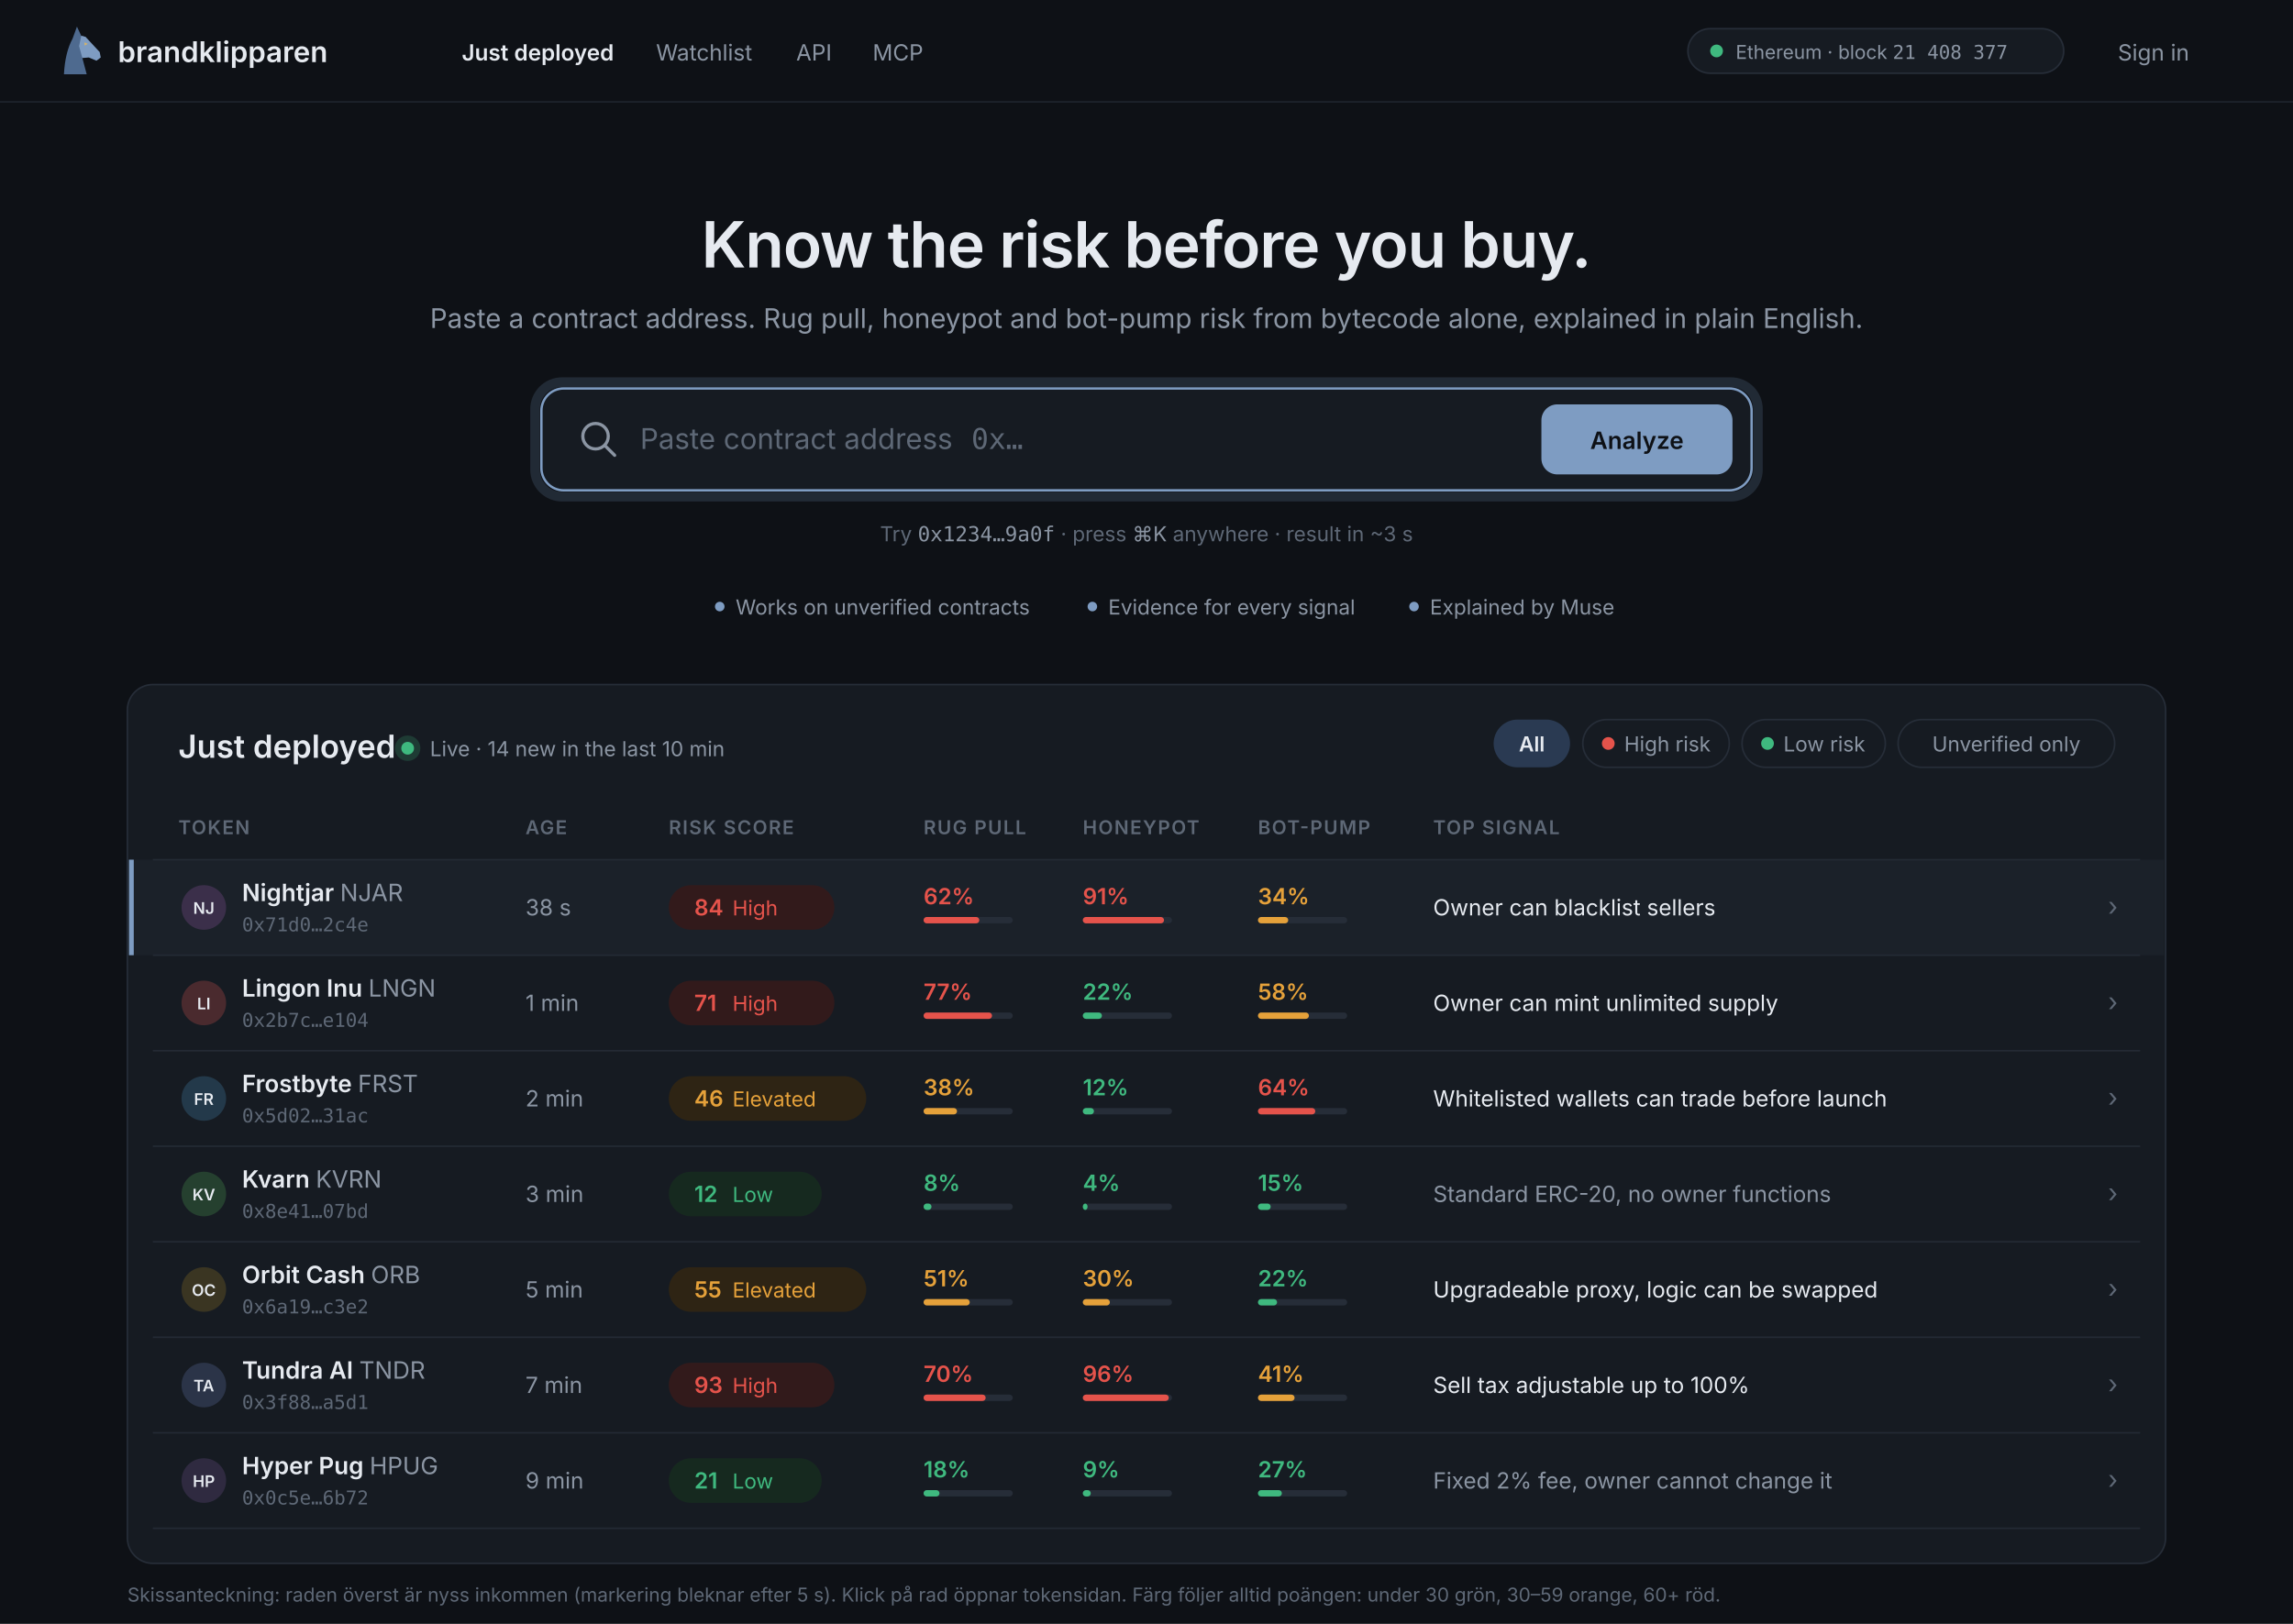
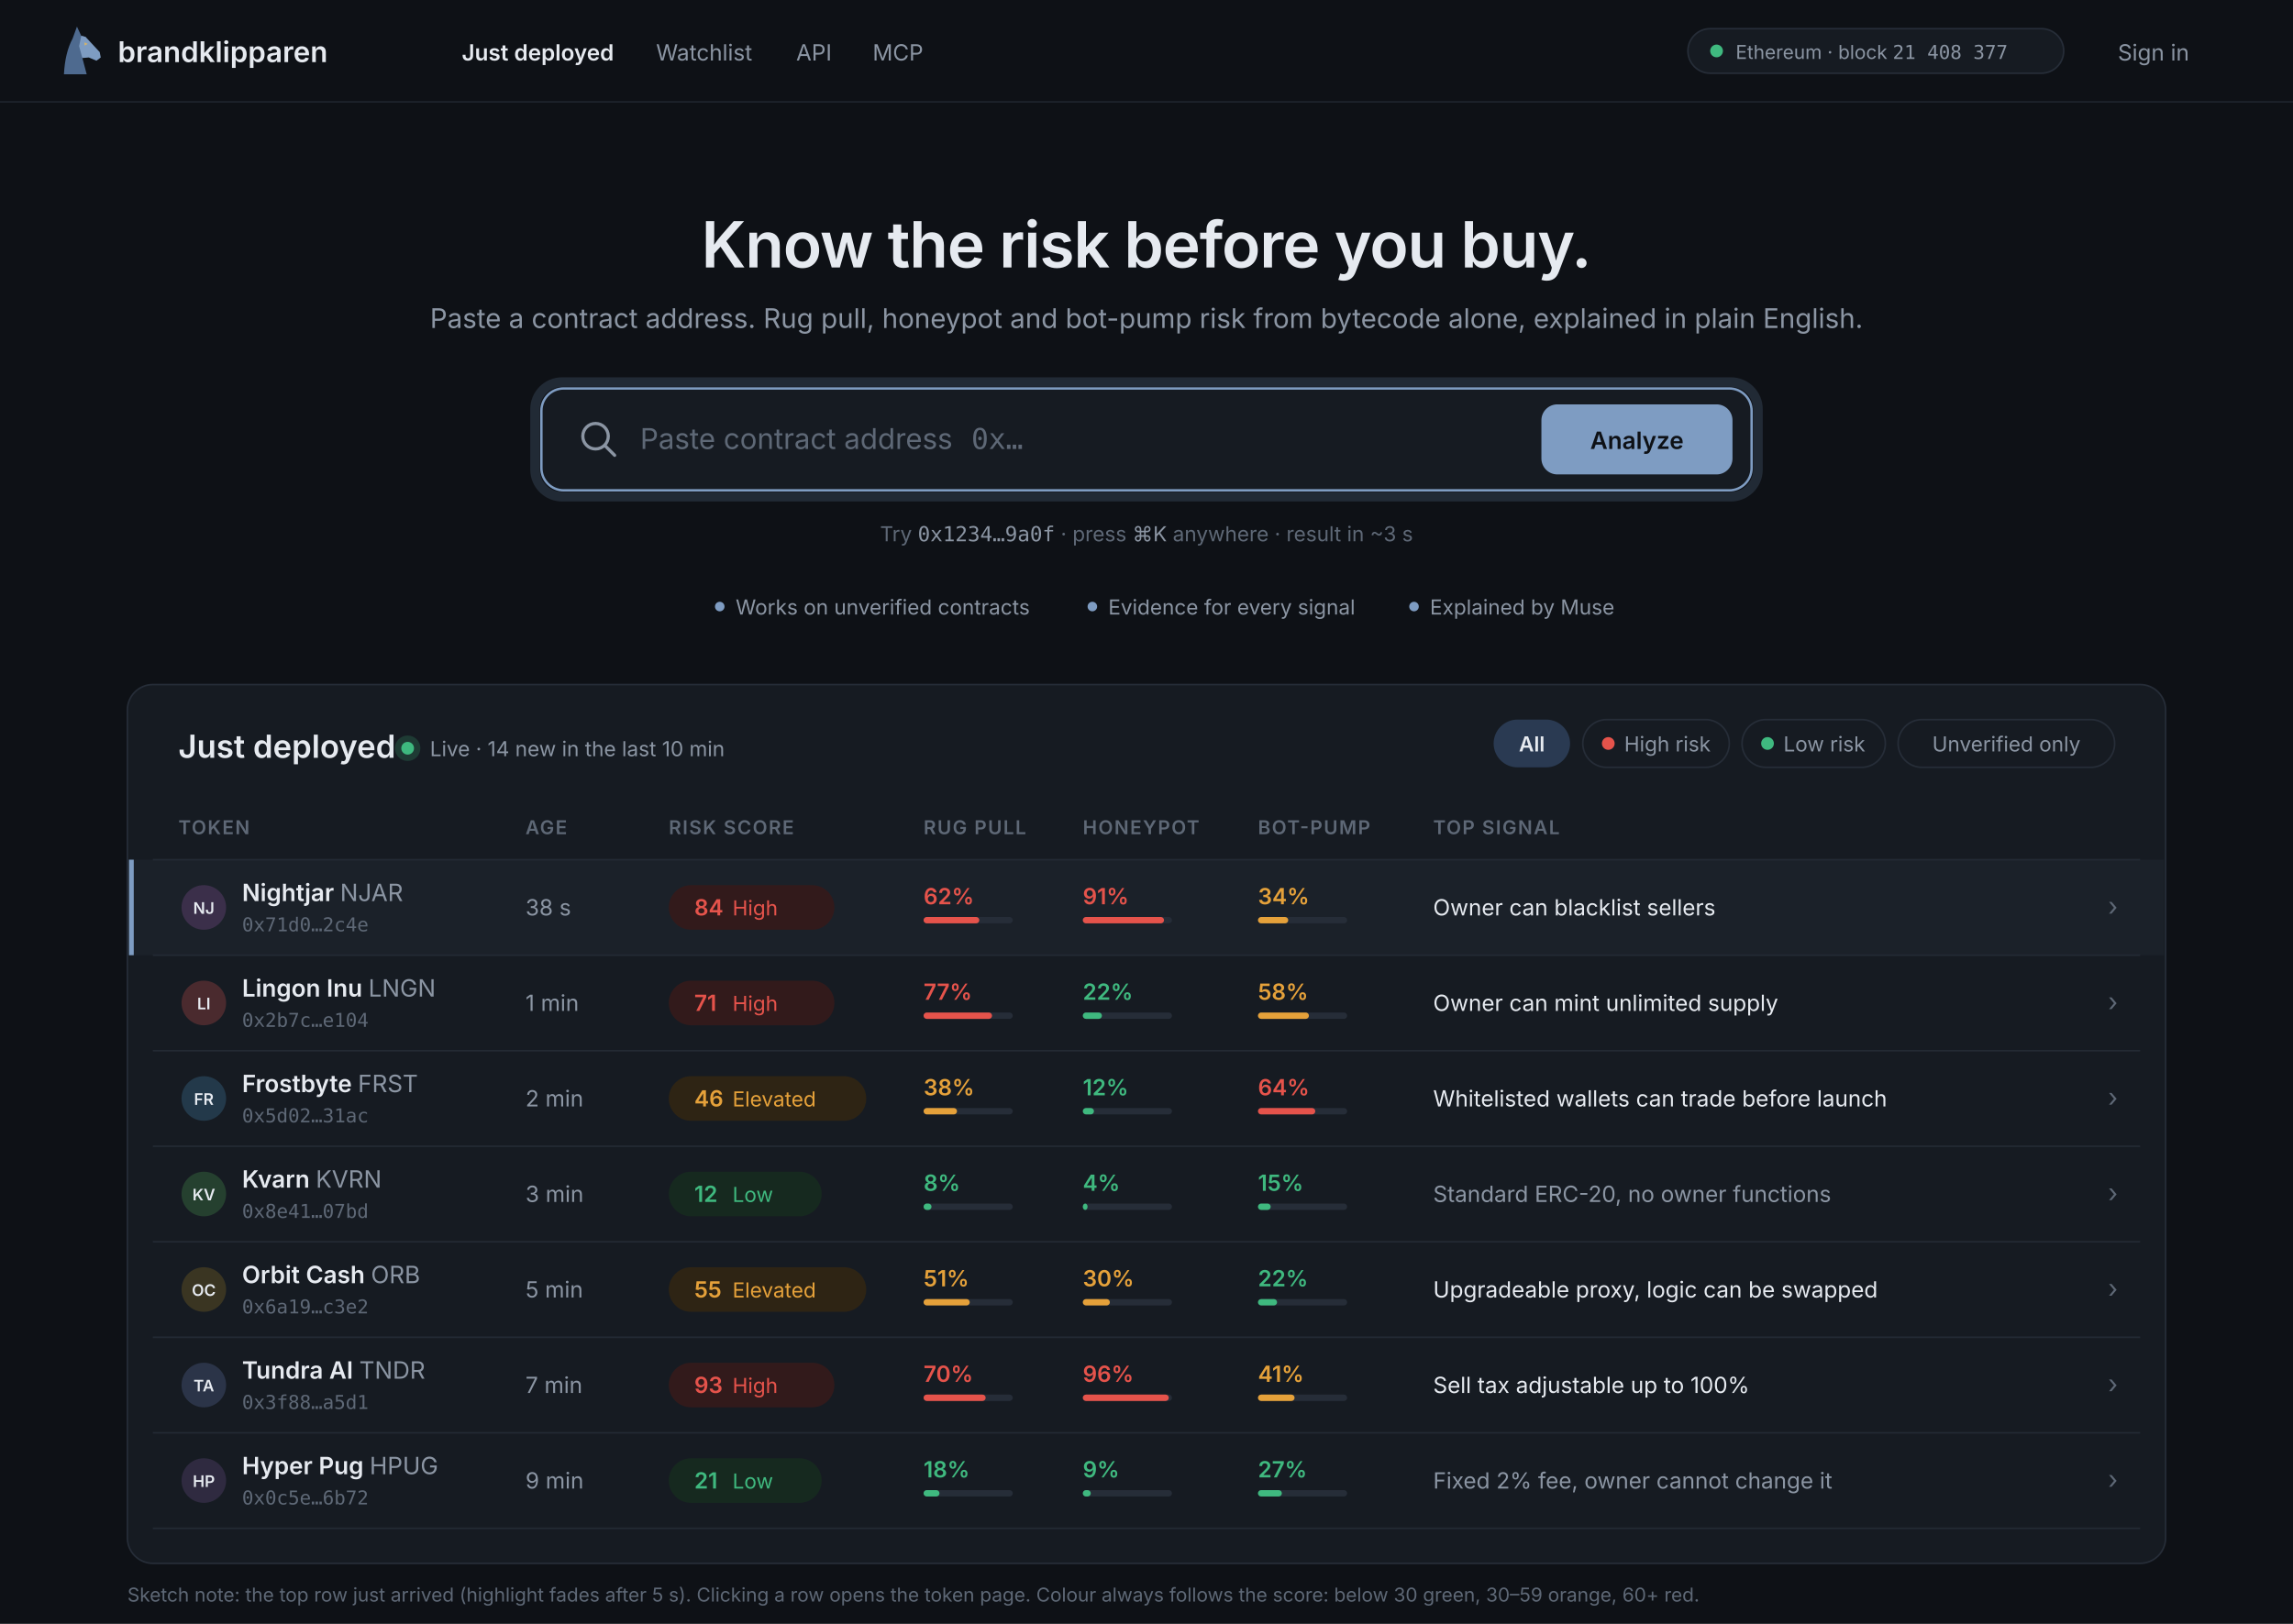
<svg xmlns="http://www.w3.org/2000/svg" viewBox="0 0 1440 1020" width="1440" height="1020">
  <style>
    text { font-family: Inter, 'SF Pro Text', 'Helvetica Neue', Arial, sans-serif; fill: #E6EAF0; }
    .m { font-family: 'JetBrains Mono', 'SF Mono', Menlo, monospace; }
    .s { fill: #8B95A3; }
    .q { fill: #5E6876; }
    .b { font-weight: 600; }
    .lo { fill: #3FB97F; } .mid { fill: #E5A13A; } .hi { fill: #E5534B; }
    .th { font-size: 12px; fill: #5E6876; font-weight: 600; letter-spacing: 0.8px; }
  </style>
  <defs>
    <symbol id="vakt" viewBox="0 0 100 100">
      <path d="M40 30 L48 8 L56 25 L64 27 L58 66 L66 96 L24 96 Q26 56 40 30 Z" fill="#4E6A8F" />
      <path d="M56 25 L64 27 L90 55 L92 65 L84 71 L70 65 L58 66 L52 44 Z" fill="#7E9CC2" />
      <path d="M62 37 L68 40 L62 43 Z" fill="#D4B36A" />
    </symbol>
  </defs>
  <rect width="1440" height="1020" fill="#0E1116" />
  <rect width="1440" height="64" fill="#0E1116" />
  <line x1="0" y1="64" x2="1440" y2="64" stroke="#1E242D" />
  <use href="#vakt" x="32" y="14" width="34" height="34" />
  <text x="74" y="39" font-size="18" class="b">brandklipparen</text>
  <text x="290" y="38" font-size="14" class="b">Just deployed</text>
  <text x="412" y="38" font-size="14" class="s">Watchlist</text>
  <text x="500" y="38" font-size="14" class="s">API</text>
  <text x="548" y="38" font-size="14" class="s">MCP</text>
  <rect x="1060" y="18" width="236" height="28" rx="14" fill="#161B22" stroke="#262D38" />
  <circle cx="1078" cy="32" r="4" fill="#3FB97F" />
  <text x="1090" y="37" font-size="12" class="s">Ethereum · block <tspan class="m">21 408 377</tspan>
  </text>
  <text x="1330" y="38" font-size="14" class="s">Sign in</text>
  <text x="720" y="168" font-size="40" class="b" text-anchor="middle" letter-spacing="-0.6">Know the risk before you buy.</text>
  <text x="720" y="206" font-size="17" class="s" text-anchor="middle">Paste a contract address. Rug pull, honeypot and bot-pump risk from bytecode alone, explained in plain English.</text>
  <rect x="336" y="240" width="768" height="72" rx="17" fill="none" stroke="#7E9CC2" stroke-opacity="0.18" stroke-width="6" />
  <rect x="340" y="244" width="760" height="64" rx="14" fill="#161B22" stroke="#7E9CC2" stroke-width="1.5" />
  <circle cx="374" cy="274" r="8" fill="none" stroke="#8B95A3" stroke-width="2" />
  <line x1="380" y1="280" x2="386" y2="286" stroke="#8B95A3" stroke-width="2" stroke-linecap="round" />
  <text x="402" y="282" font-size="18" class="q">Paste contract address</text>
  <text x="610" y="282" font-size="18" class="m q">0x…</text>
  <rect x="968" y="254" width="120" height="44" rx="10" fill="#7E9CC2" />
  <text x="1028" y="282" font-size="15" class="b" text-anchor="middle" style="fill:#0E1116">Analyze</text>
  <text x="720" y="340" font-size="13" class="q" text-anchor="middle">Try <tspan class="m s">0x1234…9a0f</tspan>   ·   press <tspan class="s">⌘K</tspan> anywhere   ·   result in ~3 s</text>
  <g font-size="13">
    <circle cx="452" cy="381" r="3" fill="#7E9CC2" />
    <text x="462" y="386" class="s">Works on unverified contracts</text>
    <circle cx="686" cy="381" r="3" fill="#7E9CC2" />
    <text x="696" y="386" class="s">Evidence for every signal</text>
    <circle cx="888" cy="381" r="3" fill="#7E9CC2" />
    <text x="898" y="386" class="s">Explained by Muse</text>
  </g>
  <rect x="80" y="430" width="1280" height="552" rx="16" fill="#161B22" stroke="#262D38" />
  <text x="112" y="476" font-size="20" class="b">Just deployed</text>
  <circle cx="256" cy="470" r="4" fill="#3FB97F" />
  <circle cx="256" cy="470" r="8" fill="#3FB97F" fill-opacity="0.2" />
  <text x="270" y="475" font-size="13" class="s">Live · 14 new in the last 10 min</text>
  <rect x="938" y="452" width="48" height="30" rx="15" fill="#2A3A52" />
  <text x="962" y="472" font-size="13" class="b" text-anchor="middle">All</text>
  <rect x="994" y="452" width="92" height="30" rx="15" fill="none" stroke="#262D38" />
  <circle cx="1010" cy="467" r="4" fill="#E5534B" />
  <text x="1020" y="472" font-size="13" class="s">High risk</text>
  <rect x="1094" y="452" width="90" height="30" rx="15" fill="none" stroke="#262D38" />
  <circle cx="1110" cy="467" r="4" fill="#3FB97F" />
  <text x="1120" y="472" font-size="13" class="s">Low risk</text>
  <rect x="1192" y="452" width="136" height="30" rx="15" fill="none" stroke="#262D38" />
  <text x="1260" y="472" font-size="13" class="s" text-anchor="middle">Unverified only</text>
  <text x="112" y="524" class="th">TOKEN</text>
  <text x="330" y="524" class="th">AGE</text>
  <text x="420" y="524" class="th">RISK SCORE</text>
  <text x="580" y="524" class="th">RUG PULL</text>
  <text x="680" y="524" class="th">HONEYPOT</text>
  <text x="790" y="524" class="th">BOT-PUMP</text>
  <text x="900" y="524" class="th">TOP SIGNAL</text>
  <rect x="81" y="540" width="1278" height="60" fill="#7E9CC2" fill-opacity="0.05" />
  <rect x="81" y="540" width="3" height="60" fill="#7E9CC2" />
  <line x1="96" y1="540" x2="1344" y2="540" stroke="#232A34" />
  <circle cx="128" cy="570" r="14" fill="#3B2F4A" />
  <text x="128" y="574" font-size="10" class="b" text-anchor="middle">NJ</text>
  <text x="152" y="566" font-size="15" class="b">Nightjar <tspan class="s" font-weight="400">NJAR</tspan>
  </text>
  <text x="152" y="585" font-size="12" class="m q">0x71d0…2c4e</text>
  <text x="330" y="575" font-size="14" class="s">38 s</text>
  <rect x="420" y="556" width="104" height="28" rx="14" fill="#321A1B" />
  <text x="436" y="575" font-size="14" class="b hi">84</text>
  <text x="460" y="575" font-size="13" class="hi">High</text>
  <text x="580" y="568" font-size="14" class="b hi">62%</text>
  <rect x="580" y="576" width="56" height="4" rx="2" fill="#262D38" />
  <rect x="580" y="576" width="35" height="4" rx="2" fill="#E5534B" />
  <text x="680" y="568" font-size="14" class="b hi">91%</text>
  <rect x="680" y="576" width="56" height="4" rx="2" fill="#262D38" />
  <rect x="680" y="576" width="51" height="4" rx="2" fill="#E5534B" />
  <text x="790" y="568" font-size="14" class="b mid">34%</text>
  <rect x="790" y="576" width="56" height="4" rx="2" fill="#262D38" />
  <rect x="790" y="576" width="19" height="4" rx="2" fill="#E5A13A" />
  <text x="900" y="575" font-size="14">Owner can blacklist sellers</text>
  <text x="1330" y="575" font-size="16" class="q" text-anchor="end">›</text>
  <line x1="96" y1="600" x2="1344" y2="600" stroke="#232A34" />
  <circle cx="128" cy="630" r="14" fill="#4A2A2E" />
  <text x="128" y="634" font-size="10" class="b" text-anchor="middle">LI</text>
  <text x="152" y="626" font-size="15" class="b">Lingon Inu <tspan class="s" font-weight="400">LNGN</tspan>
  </text>
  <text x="152" y="645" font-size="12" class="m q">0x2b7c…e104</text>
  <text x="330" y="635" font-size="14" class="s">1 min</text>
  <rect x="420" y="616" width="104" height="28" rx="14" fill="#321A1B" />
  <text x="436" y="635" font-size="14" class="b hi">71</text>
  <text x="460" y="635" font-size="13" class="hi">High</text>
  <text x="580" y="628" font-size="14" class="b hi">77%</text>
  <rect x="580" y="636" width="56" height="4" rx="2" fill="#262D38" />
  <rect x="580" y="636" width="43" height="4" rx="2" fill="#E5534B" />
  <text x="680" y="628" font-size="14" class="b lo">22%</text>
  <rect x="680" y="636" width="56" height="4" rx="2" fill="#262D38" />
  <rect x="680" y="636" width="12" height="4" rx="2" fill="#3FB97F" />
  <text x="790" y="628" font-size="14" class="b mid">58%</text>
  <rect x="790" y="636" width="56" height="4" rx="2" fill="#262D38" />
  <rect x="790" y="636" width="32" height="4" rx="2" fill="#E5A13A" />
  <text x="900" y="635" font-size="14">Owner can mint unlimited supply</text>
  <text x="1330" y="635" font-size="16" class="q" text-anchor="end">›</text>
  <line x1="96" y1="660" x2="1344" y2="660" stroke="#232A34" />
  <circle cx="128" cy="690" r="14" fill="#23394A" />
  <text x="128" y="694" font-size="10" class="b" text-anchor="middle">FR</text>
  <text x="152" y="686" font-size="15" class="b">Frostbyte <tspan class="s" font-weight="400">FRST</tspan>
  </text>
  <text x="152" y="705" font-size="12" class="m q">0x5d02…31ac</text>
  <text x="330" y="695" font-size="14" class="s">2 min</text>
  <rect x="420" y="676" width="124" height="28" rx="14" fill="#2E2414" />
  <text x="436" y="695" font-size="14" class="b mid">46</text>
  <text x="460" y="695" font-size="13" class="mid">Elevated</text>
  <text x="580" y="688" font-size="14" class="b mid">38%</text>
  <rect x="580" y="696" width="56" height="4" rx="2" fill="#262D38" />
  <rect x="580" y="696" width="21" height="4" rx="2" fill="#E5A13A" />
  <text x="680" y="688" font-size="14" class="b lo">12%</text>
  <rect x="680" y="696" width="56" height="4" rx="2" fill="#262D38" />
  <rect x="680" y="696" width="7" height="4" rx="2" fill="#3FB97F" />
  <text x="790" y="688" font-size="14" class="b hi">64%</text>
  <rect x="790" y="696" width="56" height="4" rx="2" fill="#262D38" />
  <rect x="790" y="696" width="36" height="4" rx="2" fill="#E5534B" />
  <text x="900" y="695" font-size="14">Whitelisted wallets can trade before launch</text>
  <text x="1330" y="695" font-size="16" class="q" text-anchor="end">›</text>
  <line x1="96" y1="720" x2="1344" y2="720" stroke="#232A34" />
  <circle cx="128" cy="750" r="14" fill="#25402F" />
  <text x="128" y="754" font-size="10" class="b" text-anchor="middle">KV</text>
  <text x="152" y="746" font-size="15" class="b">Kvarn <tspan class="s" font-weight="400">KVRN</tspan>
  </text>
  <text x="152" y="765" font-size="12" class="m q">0x8e41…07bd</text>
  <text x="330" y="755" font-size="14" class="s">3 min</text>
  <rect x="420" y="736" width="96" height="28" rx="14" fill="#16291F" />
  <text x="436" y="755" font-size="14" class="b lo">12</text>
  <text x="460" y="755" font-size="13" class="lo">Low</text>
  <text x="580" y="748" font-size="14" class="b lo">8%</text>
  <rect x="580" y="756" width="56" height="4" rx="2" fill="#262D38" />
  <rect x="580" y="756" width="5" height="4" rx="2" fill="#3FB97F" />
  <text x="680" y="748" font-size="14" class="b lo">4%</text>
  <rect x="680" y="756" width="56" height="4" rx="2" fill="#262D38" />
  <rect x="680" y="756" width="3" height="4" rx="2" fill="#3FB97F" />
  <text x="790" y="748" font-size="14" class="b lo">15%</text>
  <rect x="790" y="756" width="56" height="4" rx="2" fill="#262D38" />
  <rect x="790" y="756" width="8" height="4" rx="2" fill="#3FB97F" />
  <text x="900" y="755" font-size="14" class="s">Standard ERC-20, no owner functions</text>
  <text x="1330" y="755" font-size="16" class="q" text-anchor="end">›</text>
  <line x1="96" y1="780" x2="1344" y2="780" stroke="#232A34" />
  <circle cx="128" cy="810" r="14" fill="#3A3522" />
  <text x="128" y="814" font-size="10" class="b" text-anchor="middle">OC</text>
  <text x="152" y="806" font-size="15" class="b">Orbit Cash <tspan class="s" font-weight="400">ORB</tspan>
  </text>
  <text x="152" y="825" font-size="12" class="m q">0x6a19…c3e2</text>
  <text x="330" y="815" font-size="14" class="s">5 min</text>
  <rect x="420" y="796" width="124" height="28" rx="14" fill="#2E2414" />
  <text x="436" y="815" font-size="14" class="b mid">55</text>
  <text x="460" y="815" font-size="13" class="mid">Elevated</text>
  <text x="580" y="808" font-size="14" class="b mid">51%</text>
  <rect x="580" y="816" width="56" height="4" rx="2" fill="#262D38" />
  <rect x="580" y="816" width="29" height="4" rx="2" fill="#E5A13A" />
  <text x="680" y="808" font-size="14" class="b mid">30%</text>
  <rect x="680" y="816" width="56" height="4" rx="2" fill="#262D38" />
  <rect x="680" y="816" width="17" height="4" rx="2" fill="#E5A13A" />
  <text x="790" y="808" font-size="14" class="b lo">22%</text>
  <rect x="790" y="816" width="56" height="4" rx="2" fill="#262D38" />
  <rect x="790" y="816" width="12" height="4" rx="2" fill="#3FB97F" />
  <text x="900" y="815" font-size="14">Upgradeable proxy, logic can be swapped</text>
  <text x="1330" y="815" font-size="16" class="q" text-anchor="end">›</text>
  <line x1="96" y1="840" x2="1344" y2="840" stroke="#232A34" />
  <circle cx="128" cy="870" r="14" fill="#2B3448" />
  <text x="128" y="874" font-size="10" class="b" text-anchor="middle">TA</text>
  <text x="152" y="866" font-size="15" class="b">Tundra AI <tspan class="s" font-weight="400">TNDR</tspan>
  </text>
  <text x="152" y="885" font-size="12" class="m q">0x3f88…a5d1</text>
  <text x="330" y="875" font-size="14" class="s">7 min</text>
  <rect x="420" y="856" width="104" height="28" rx="14" fill="#321A1B" />
  <text x="436" y="875" font-size="14" class="b hi">93</text>
  <text x="460" y="875" font-size="13" class="hi">High</text>
  <text x="580" y="868" font-size="14" class="b hi">70%</text>
  <rect x="580" y="876" width="56" height="4" rx="2" fill="#262D38" />
  <rect x="580" y="876" width="39" height="4" rx="2" fill="#E5534B" />
  <text x="680" y="868" font-size="14" class="b hi">96%</text>
  <rect x="680" y="876" width="56" height="4" rx="2" fill="#262D38" />
  <rect x="680" y="876" width="54" height="4" rx="2" fill="#E5534B" />
  <text x="790" y="868" font-size="14" class="b mid">41%</text>
  <rect x="790" y="876" width="56" height="4" rx="2" fill="#262D38" />
  <rect x="790" y="876" width="23" height="4" rx="2" fill="#E5A13A" />
  <text x="900" y="875" font-size="14">Sell tax adjustable up to 100%</text>
  <text x="1330" y="875" font-size="16" class="q" text-anchor="end">›</text>
  <line x1="96" y1="900" x2="1344" y2="900" stroke="#232A34" />
  <circle cx="128" cy="930" r="14" fill="#2F2A40" />
  <text x="128" y="934" font-size="10" class="b" text-anchor="middle">HP</text>
  <text x="152" y="926" font-size="15" class="b">Hyper Pug <tspan class="s" font-weight="400">HPUG</tspan>
  </text>
  <text x="152" y="945" font-size="12" class="m q">0x0c5e…6b72</text>
  <text x="330" y="935" font-size="14" class="s">9 min</text>
  <rect x="420" y="916" width="96" height="28" rx="14" fill="#16291F" />
  <text x="436" y="935" font-size="14" class="b lo">21</text>
  <text x="460" y="935" font-size="13" class="lo">Low</text>
  <text x="580" y="928" font-size="14" class="b lo">18%</text>
  <rect x="580" y="936" width="56" height="4" rx="2" fill="#262D38" />
  <rect x="580" y="936" width="10" height="4" rx="2" fill="#3FB97F" />
  <text x="680" y="928" font-size="14" class="b lo">9%</text>
  <rect x="680" y="936" width="56" height="4" rx="2" fill="#262D38" />
  <rect x="680" y="936" width="5" height="4" rx="2" fill="#3FB97F" />
  <text x="790" y="928" font-size="14" class="b lo">27%</text>
  <rect x="790" y="936" width="56" height="4" rx="2" fill="#262D38" />
  <rect x="790" y="936" width="15" height="4" rx="2" fill="#3FB97F" />
  <text x="900" y="935" font-size="14" class="s">Fixed 2% fee, owner cannot change it</text>
  <text x="1330" y="935" font-size="16" class="q" text-anchor="end">›</text>
  <line x1="96" y1="960" x2="1344" y2="960" stroke="#232A34" />
-   <text x="80" y="1006" font-size="12" class="q">Skissanteckning: raden överst är nyss inkommen (markering bleknar efter 5 s). Klick på rad öppnar tokensidan. Färg följer alltid poängen: under 30 grön, 30–59 orange, 60+ röd.</text>
+   <text x="80" y="1006" font-size="12" class="q">Sketch note: the top row just arrived (highlight fades after 5 s). Clicking a row opens the token page. Colour always follows the score: below 30 green, 30–59 orange, 60+ red.</text>
</svg>
